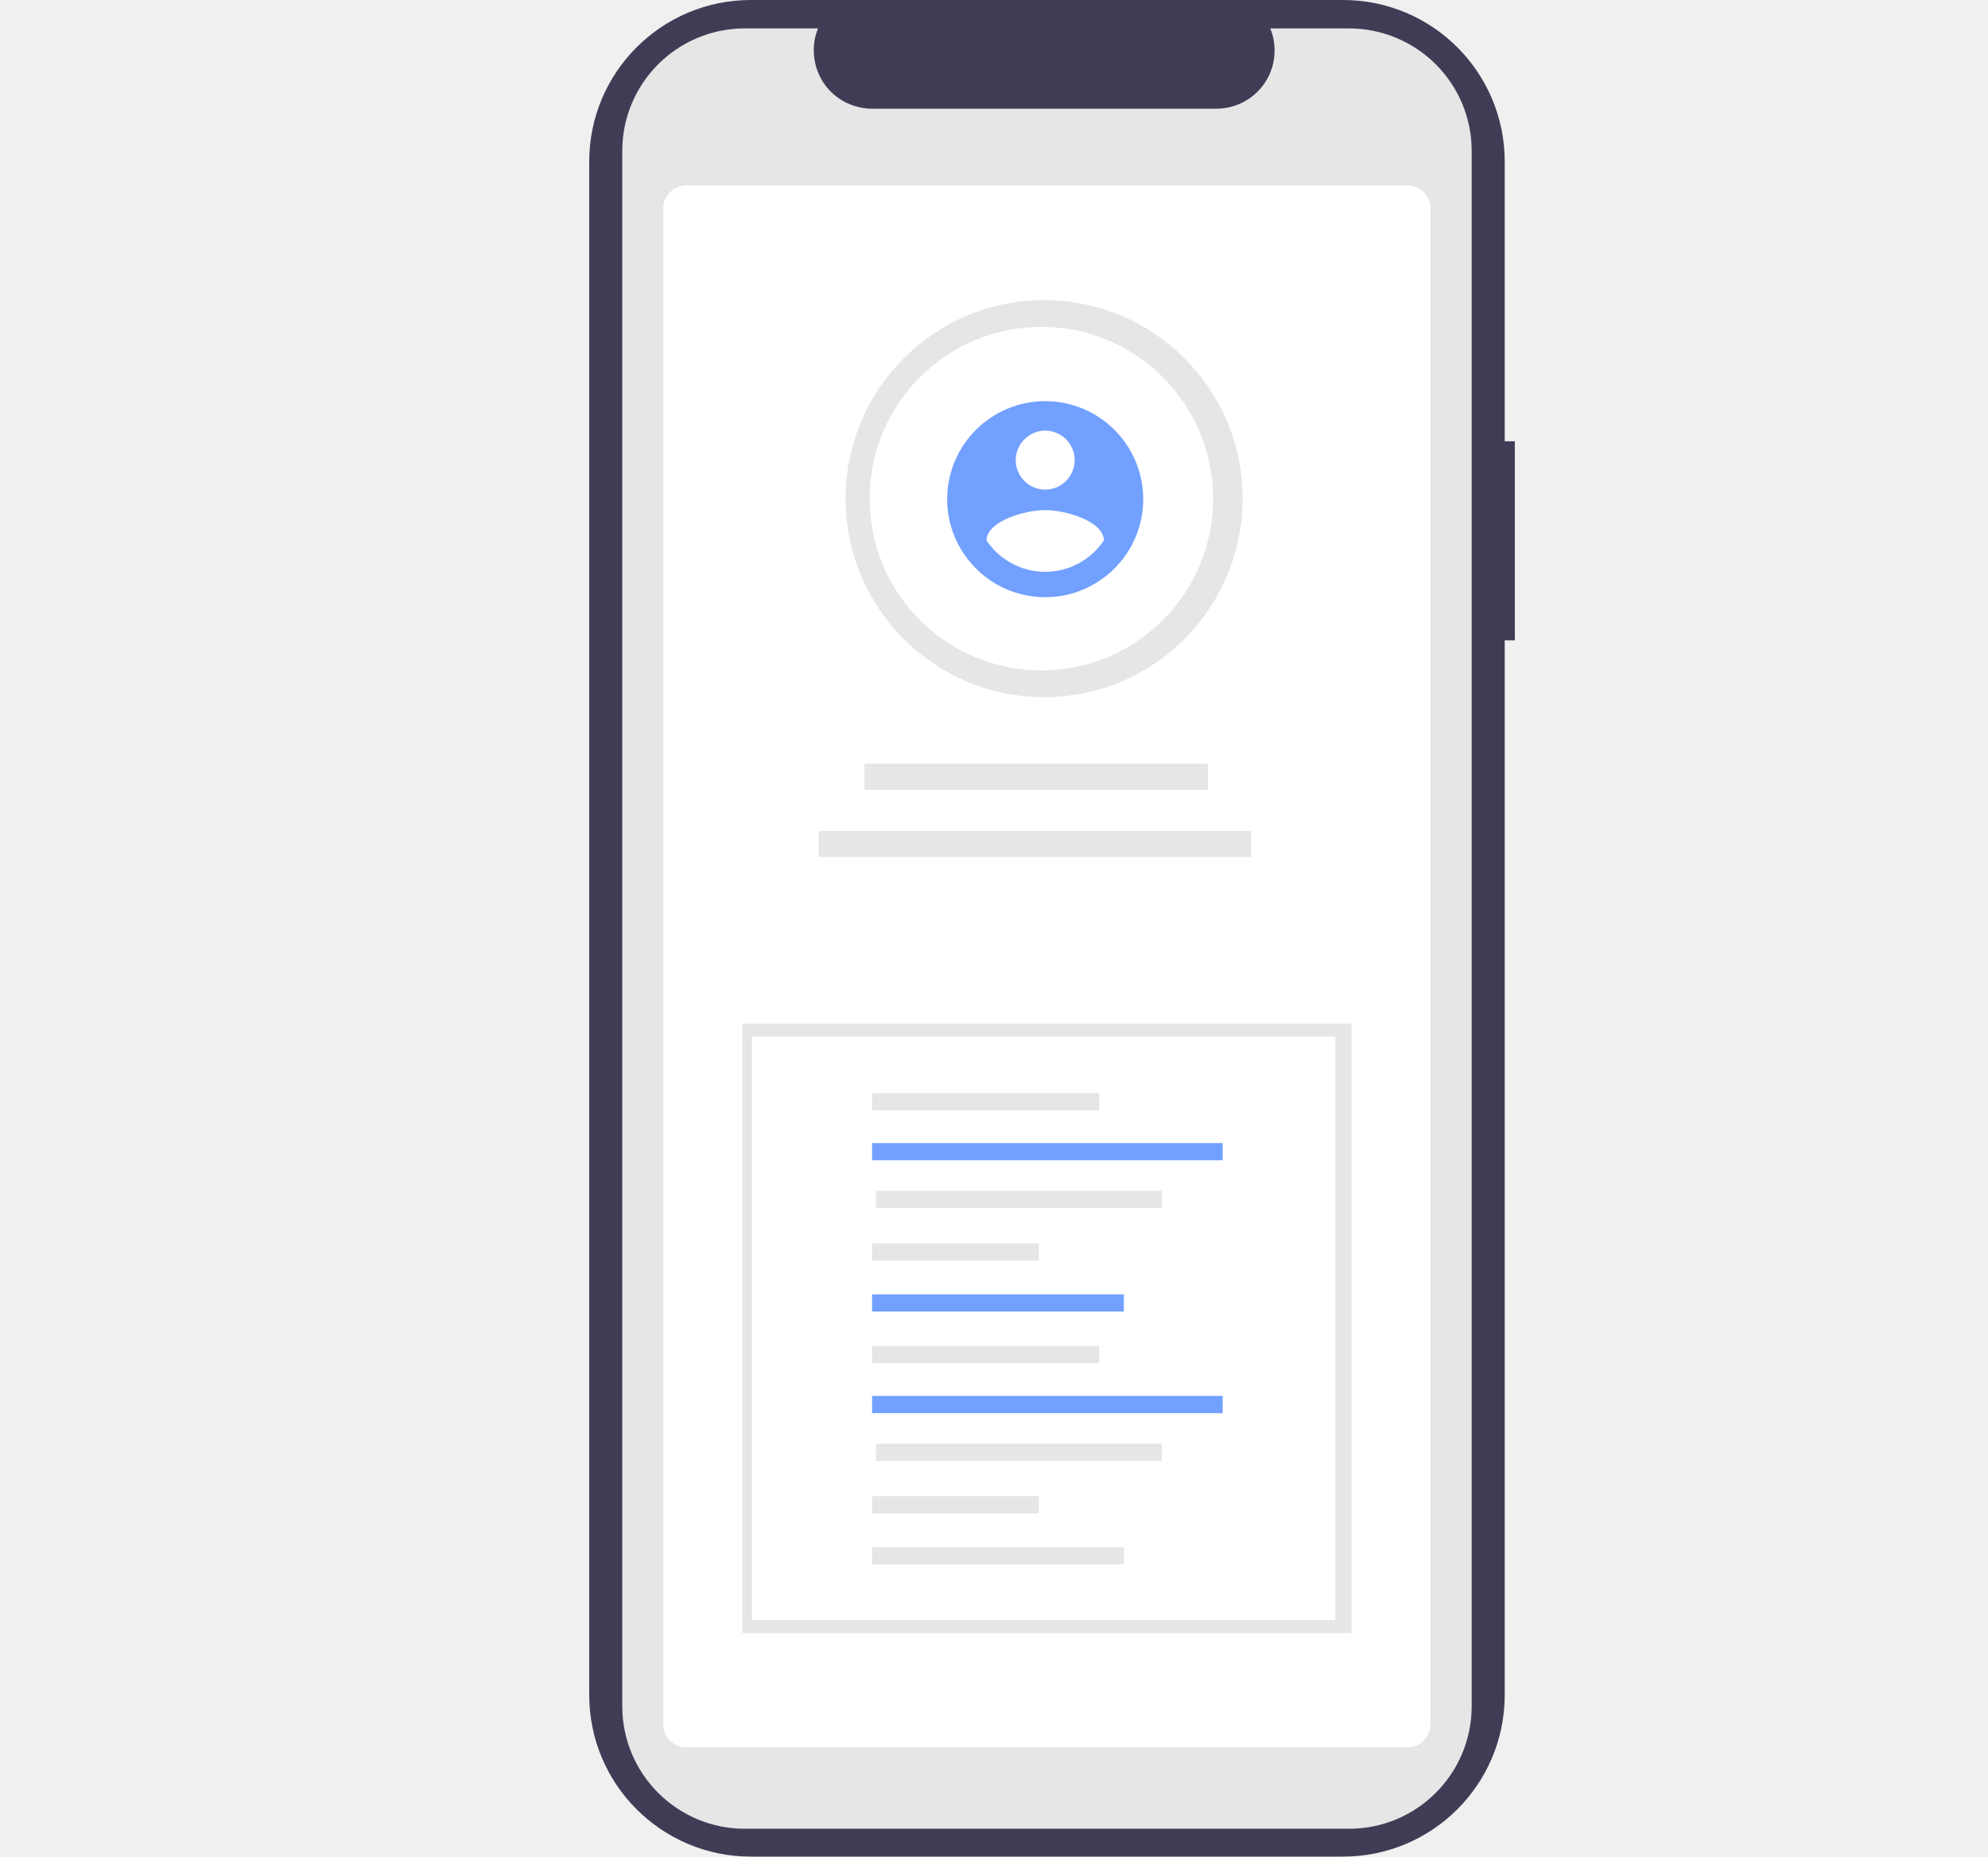
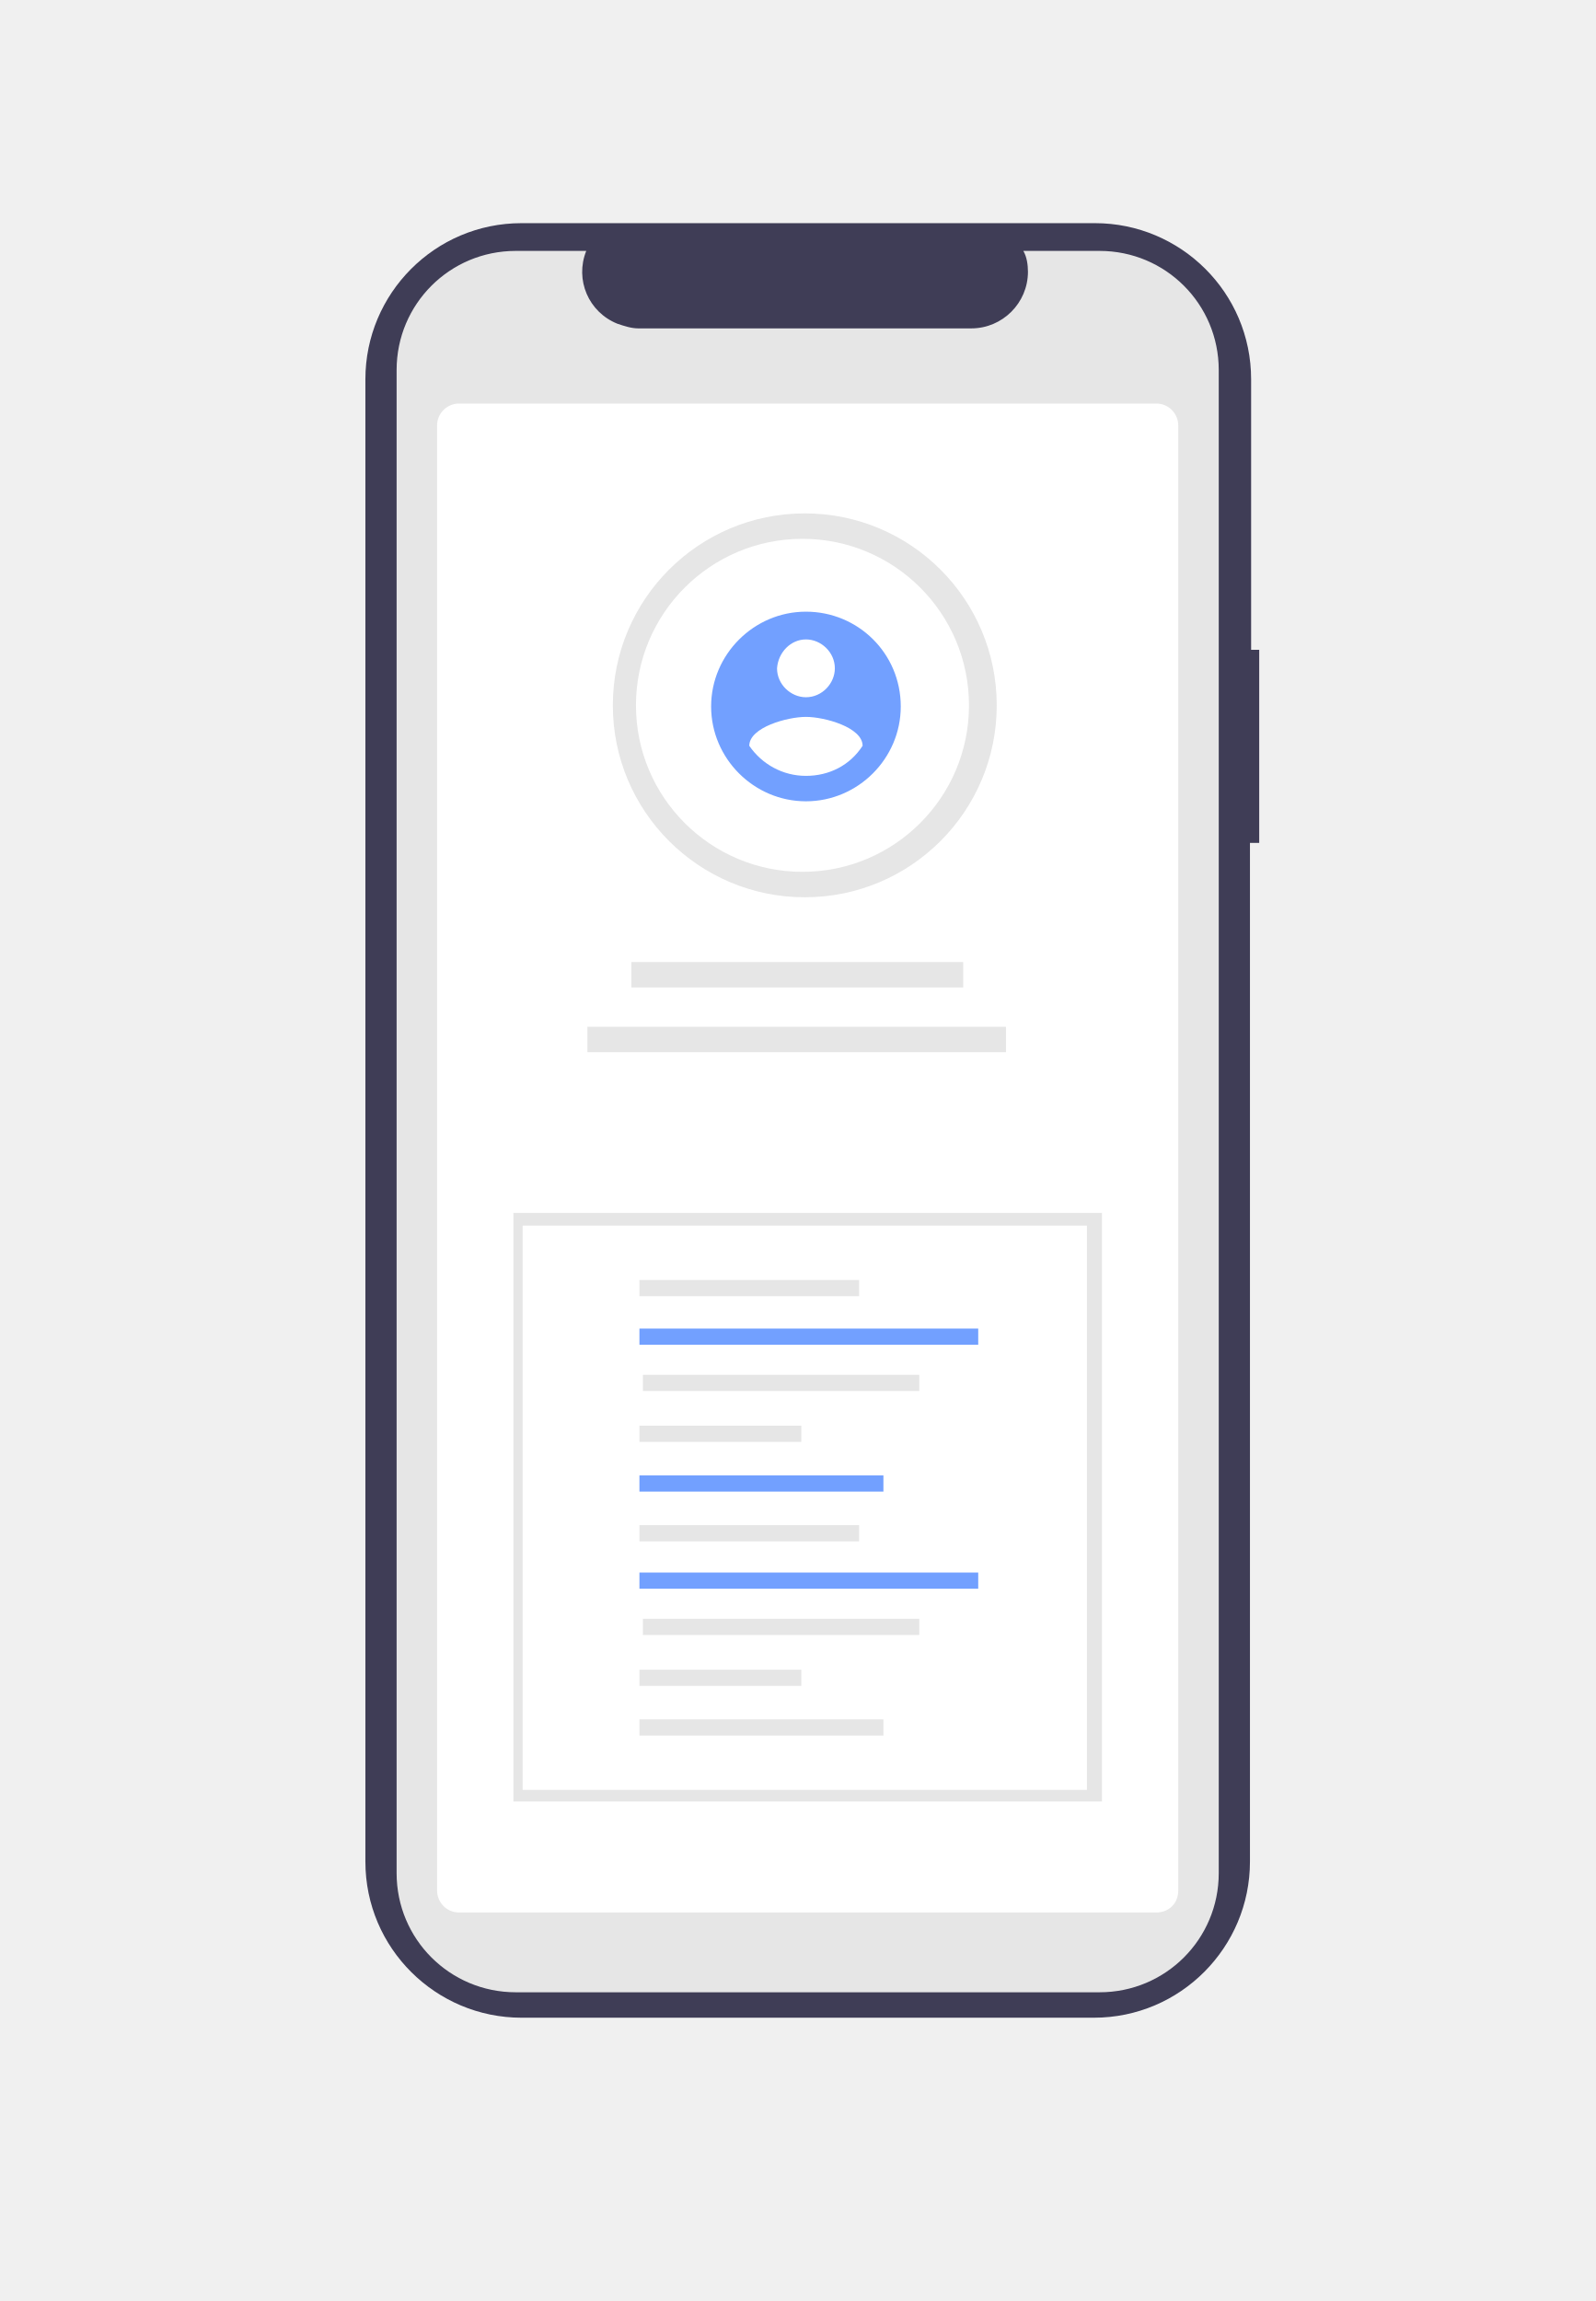
- <svg xmlns="http://www.w3.org/2000/svg" version="1.1" id="ace505a7-e733-4353-98c8-975df89a5922" x="0px" y="0px" viewBox="0 0 728.1 680" style="enable-background:new 0 0 728.1 680;" xml:space="preserve">
+ <svg xmlns="http://www.w3.org/2000/svg" version="1.1" id="ace505a7-e733-4353-98c8-975df89a5922" x="0px" y="0px" viewBox="0 0 138 199" style="enable-background:new 0 0 138 199;" xml:space="preserve">
  <style type="text/css">
	.st0{fill:#3F3D56;}
	.st1{fill:#E6E6E6;}
	.st2{fill:#FFFFFF;}
	.st3{fill:#72A0FF;}
</style>
-   <path id="a55003b0-0446-4784-a3ce-c481a9759178" class="st0" d="M554.8,161.6h-3.7V59.2c0-32.7-26.5-59.2-59.2-59.2H275  c-32.7,0-59.2,26.5-59.2,59.2v561.5c0,32.7,26.5,59.2,59.2,59.2h216.9c32.7,0,59.2-26.5,59.2-59.2V234.5h3.7V161.6z" />
-   <path id="ad332593-d547-4870-8db7-c0503e6eb31e" class="st1" d="M539,55.3v569.5c0,24.8-20.1,44.9-44.9,44.9H272.8  c-24.8,0-44.9-20.1-44.9-44.9V55.3c0-24.8,20.1-44.9,44.9-44.9h26.8c-4.4,10.9,0.8,23.4,11.7,27.8c2.5,1,5.3,1.6,8,1.6h126.2  c11.8,0,21.4-9.6,21.3-21.4c0-2.8-0.5-5.5-1.6-8h28.8C518.9,10.4,539,30.5,539,55.3L539,55.3z" />
-   <path class="st2" d="M515.4,639.9h-264c-4.7,0-8.5-3.8-8.5-8.5v-555c0-4.7,3.8-8.5,8.5-8.5h264c4.7,0,8.5,3.8,8.5,8.5v555  C523.9,636.1,520.1,639.9,515.4,639.9z" />
-   <circle id="edacdc74-dfad-4c1d-939b-d6c7a98a2115" class="st1" cx="382.4" cy="182.6" r="72.7" />
-   <circle id="aec4df6d-8b06-4bbe-8d40-2c8bcc37cf40" class="st2" cx="381.4" cy="182.6" r="62.9" />
-   <path id="b468b121-27e1-4684-879a-d4a6b6510a38" class="st3" d="M382.8,146.9c-19.8,0-35.9,16.1-35.9,35.9  c0,19.8,16.1,35.9,35.9,35.9c19.8,0,35.9-16.1,35.9-35.9C418.7,163,402.6,146.9,382.8,146.9L382.8,146.9z M382.8,157.7  c5.9,0,10.8,4.8,10.8,10.8c0,5.9-4.8,10.8-10.8,10.8c-5.9,0-10.8-4.8-10.8-10.8C372.1,162.5,376.9,157.7,382.8,157.7  C382.8,157.7,382.8,157.7,382.8,157.7z M382.8,209.4c-8.6,0-16.7-4.3-21.5-11.5c0.2-7.2,14.3-11.1,21.5-11.1s21.3,3.9,21.5,11.1  C399.5,205.1,391.4,209.4,382.8,209.4L382.8,209.4z" />
-   <rect id="af237293-25a3-489f-aa06-65014690590a" x="316.6" y="279.7" class="st1" width="125.8" height="9.5" />
-   <rect id="aecd757e-3845-4054-8ef4-8f3b3f1464a2" x="299.8" y="304.3" class="st1" width="158.4" height="9.5" />
-   <rect id="a528162f-764e-4523-bc44-e6dc5465582a" x="271.9" y="374.9" class="st1" width="223.1" height="223.1" />
-   <rect id="ac408f88-9589-4a26-924c-e7a781ddb6bc" x="275.4" y="379.6" class="st2" width="213.7" height="213.7" />
+   <path id="a55003b0-0446-4784-a3ce-c481a9759178" class="st0" d="M109,56.2h-0.8V32.8c0-7.5-6.1-13.5-13.5-13.5H45.1  c-7.5,0-13.5,6.1-13.5,13.5v128.2c0,7.5,6.1,13.5,13.5,13.5h49.5c7.5,0,13.5-6.1,13.5-13.5V72.9h0.8V56.2z" />
+   <path id="ad332593-d547-4870-8db7-c0503e6eb31e" class="st1" d="M105.4,32v130c0,5.7-4.6,10.3-10.3,10.3H44.6  c-5.7,0-10.3-4.6-10.3-10.3V32c0-5.7,4.6-10.3,10.3-10.3h6.1c-1,2.5,0.2,5.3,2.7,6.3c0.6,0.2,1.2,0.4,1.8,0.4H84  c2.7,0,4.9-2.2,4.9-4.9c0-0.6-0.1-1.3-0.4-1.8h6.6C100.8,21.7,105.4,26.3,105.4,32L105.4,32z" />
+   <path class="st2" d="M100,165.4H39.7c-1.1,0-1.9-0.9-1.9-1.9V36.8c0-1.1,0.9-1.9,1.9-1.9H100c1.1,0,1.9,0.9,1.9,1.9v126.7  C101.9,164.6,101.1,165.4,100,165.4z" />
+   <circle id="edacdc74-dfad-4c1d-939b-d6c7a98a2115" class="st1" cx="69.6" cy="61" r="16.6" />
+   <circle id="aec4df6d-8b06-4bbe-8d40-2c8bcc37cf40" class="st2" cx="69.4" cy="61" r="14.4" />
+   <path id="b468b121-27e1-4684-879a-d4a6b6510a38" class="st3" d="M69.7,52.9c-4.5,0-8.2,3.7-8.2,8.2s3.7,8.2,8.2,8.2s8.2-3.7,8.2-8.2  C77.9,56.5,74.2,52.9,69.7,52.9L69.7,52.9z M69.7,55.3c1.3,0,2.5,1.1,2.5,2.5c0,1.3-1.1,2.5-2.5,2.5c-1.3,0-2.5-1.1-2.5-2.5  C67.3,56.4,68.4,55.3,69.7,55.3L69.7,55.3z M69.7,67.1c-2,0-3.8-1-4.9-2.6c0-1.6,3.3-2.5,4.9-2.5s4.9,0.9,4.9,2.5  C73.5,66.2,71.7,67.1,69.7,67.1L69.7,67.1z" />
+   <rect id="af237293-25a3-489f-aa06-65014690590a" x="54.6" y="83.2" class="st1" width="28.7" height="2.2" />
+   <rect id="aecd757e-3845-4054-8ef4-8f3b3f1464a2" x="50.8" y="88.8" class="st1" width="36.2" height="2.2" />
+   <rect id="a528162f-764e-4523-bc44-e6dc5465582a" x="44.4" y="104.9" class="st1" width="50.9" height="50.9" />
+   <rect id="ac408f88-9589-4a26-924c-e7a781ddb6bc" x="45.2" y="106" class="st2" width="48.8" height="48.8" />
  <g id="be47c712-4ebf-4226-80ad-879612060a69">
-     <rect id="fadc6105-0551-448d-b6d9-436c4cc2b7a7" x="319.4" y="400.3" class="st1" width="83.2" height="6.3" />
-     <rect id="a4376b16-bb23-442d-8938-a8bcab4f190c" x="319.4" y="418.6" class="st3" width="128.4" height="6.3" />
-     <rect id="ae6c1c25-1aef-4af7-84b7-a99cb79f7c28" x="320.8" y="436.1" class="st1" width="104.7" height="6.3" />
-     <rect id="ad31106a-9486-4fc6-9d92-2d07f7dcec19" x="319.4" y="455.3" class="st1" width="61.1" height="6.3" />
-     <rect id="e133e237-d12d-4331-8259-b0f1b7869d24" x="319.4" y="474" class="st3" width="92.2" height="6.3" />
-     <rect id="a9ae706b-b3a6-4b62-8ac7-3a7f4cd0039d" x="319.4" y="492.9" class="st1" width="83.2" height="6.3" />
-     <rect id="bd082349-b2f2-4b60-be0c-57e16efac88b" x="319.4" y="511.2" class="st3" width="128.4" height="6.3" />
-     <rect id="ac0416d6-b57f-4bc7-9ff0-bb8dbe215cb0" x="320.8" y="528.7" class="st1" width="104.7" height="6.3" />
-     <rect id="b9702d28-4113-492b-a4b0-dbfc92fa702e" x="319.4" y="547.9" class="st1" width="61.1" height="6.3" />
-     <rect id="b41357bb-831a-49ca-b340-115c840dd657" x="319.4" y="566.6" class="st1" width="92.2" height="6.3" />
+     <rect id="fadc6105-0551-448d-b6d9-436c4cc2b7a7" x="55.3" y="110.7" class="st1" width="19" height="1.4" />
+     <rect id="a4376b16-bb23-442d-8938-a8bcab4f190c" x="55.3" y="114.9" class="st3" width="29.3" height="1.4" />
+     <rect id="ae6c1c25-1aef-4af7-84b7-a99cb79f7c28" x="55.6" y="118.9" class="st1" width="23.9" height="1.4" />
+     <rect id="ad31106a-9486-4fc6-9d92-2d07f7dcec19" x="55.3" y="123.3" class="st1" width="14" height="1.4" />
+     <rect id="e133e237-d12d-4331-8259-b0f1b7869d24" x="55.3" y="127.6" class="st3" width="21.1" height="1.4" />
+     <rect id="a9ae706b-b3a6-4b62-8ac7-3a7f4cd0039d" x="55.3" y="131.9" class="st1" width="19" height="1.4" />
+     <rect id="bd082349-b2f2-4b60-be0c-57e16efac88b" x="55.3" y="136" class="st3" width="29.3" height="1.4" />
+     <rect id="ac0416d6-b57f-4bc7-9ff0-bb8dbe215cb0" x="55.6" y="140" class="st1" width="23.9" height="1.4" />
+     <rect id="b9702d28-4113-492b-a4b0-dbfc92fa702e" x="55.3" y="144.4" class="st1" width="14" height="1.4" />
+     <rect id="b41357bb-831a-49ca-b340-115c840dd657" x="55.3" y="148.7" class="st1" width="21.1" height="1.4" />
  </g>
</svg>
